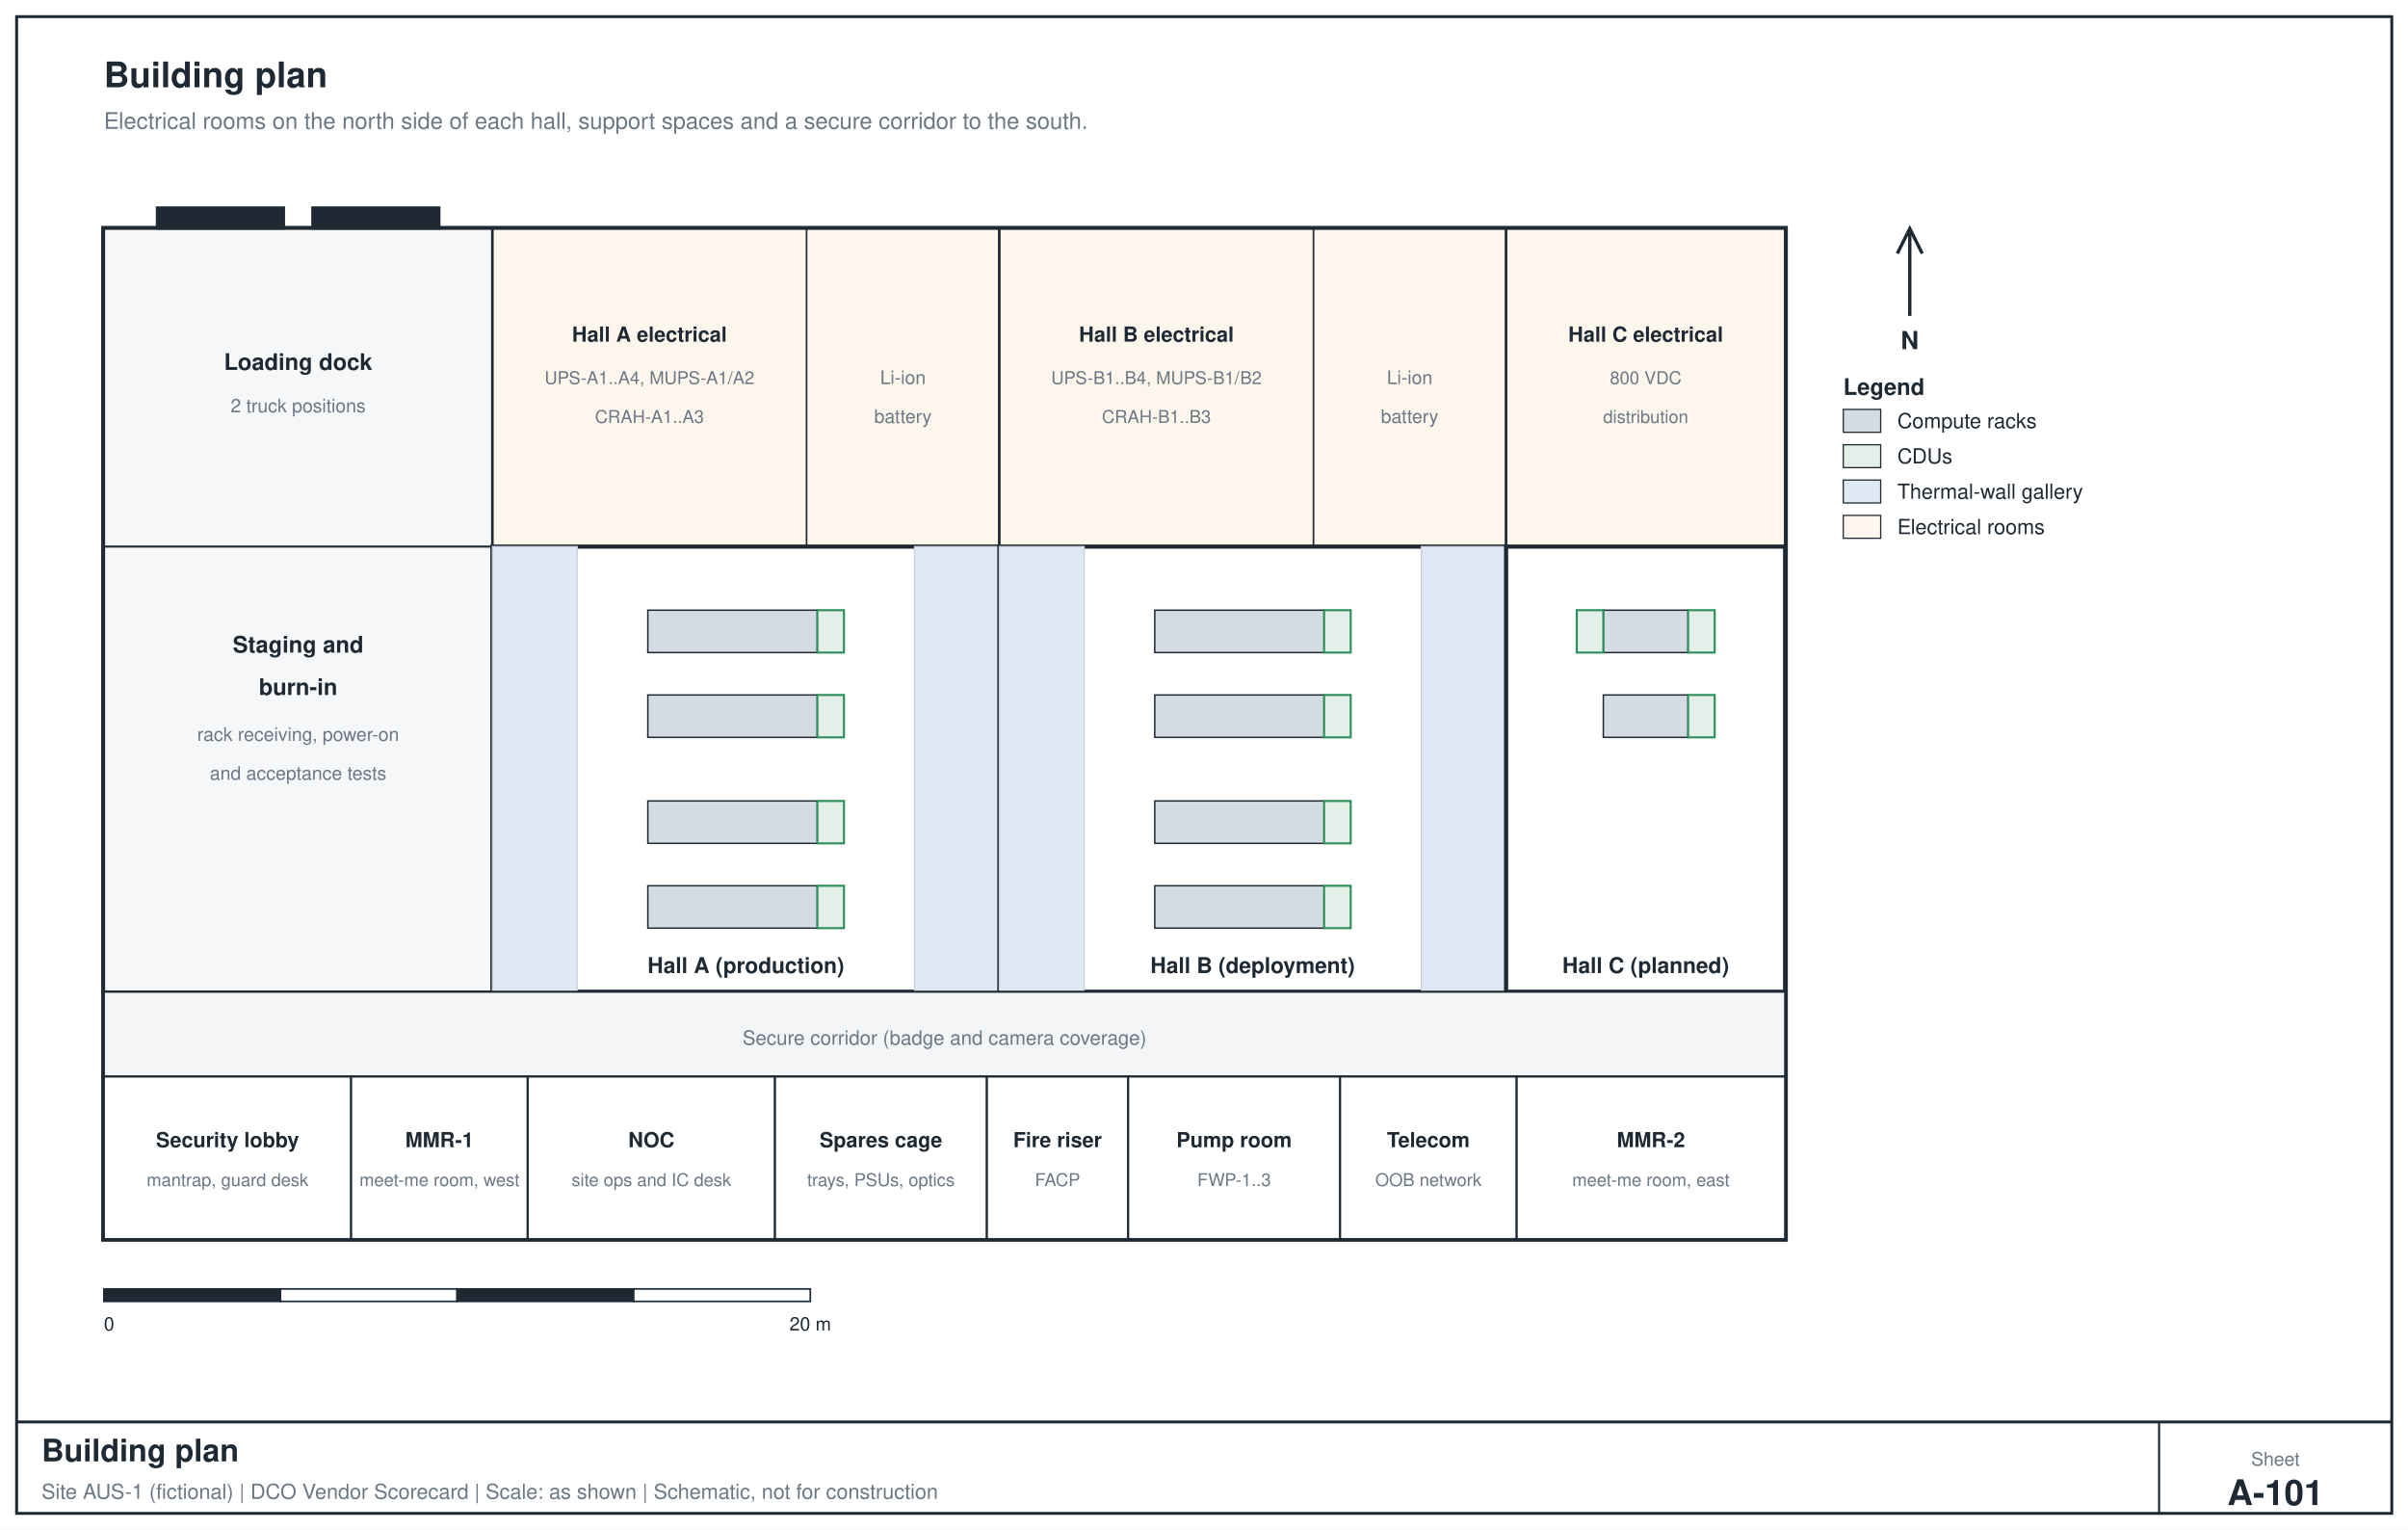
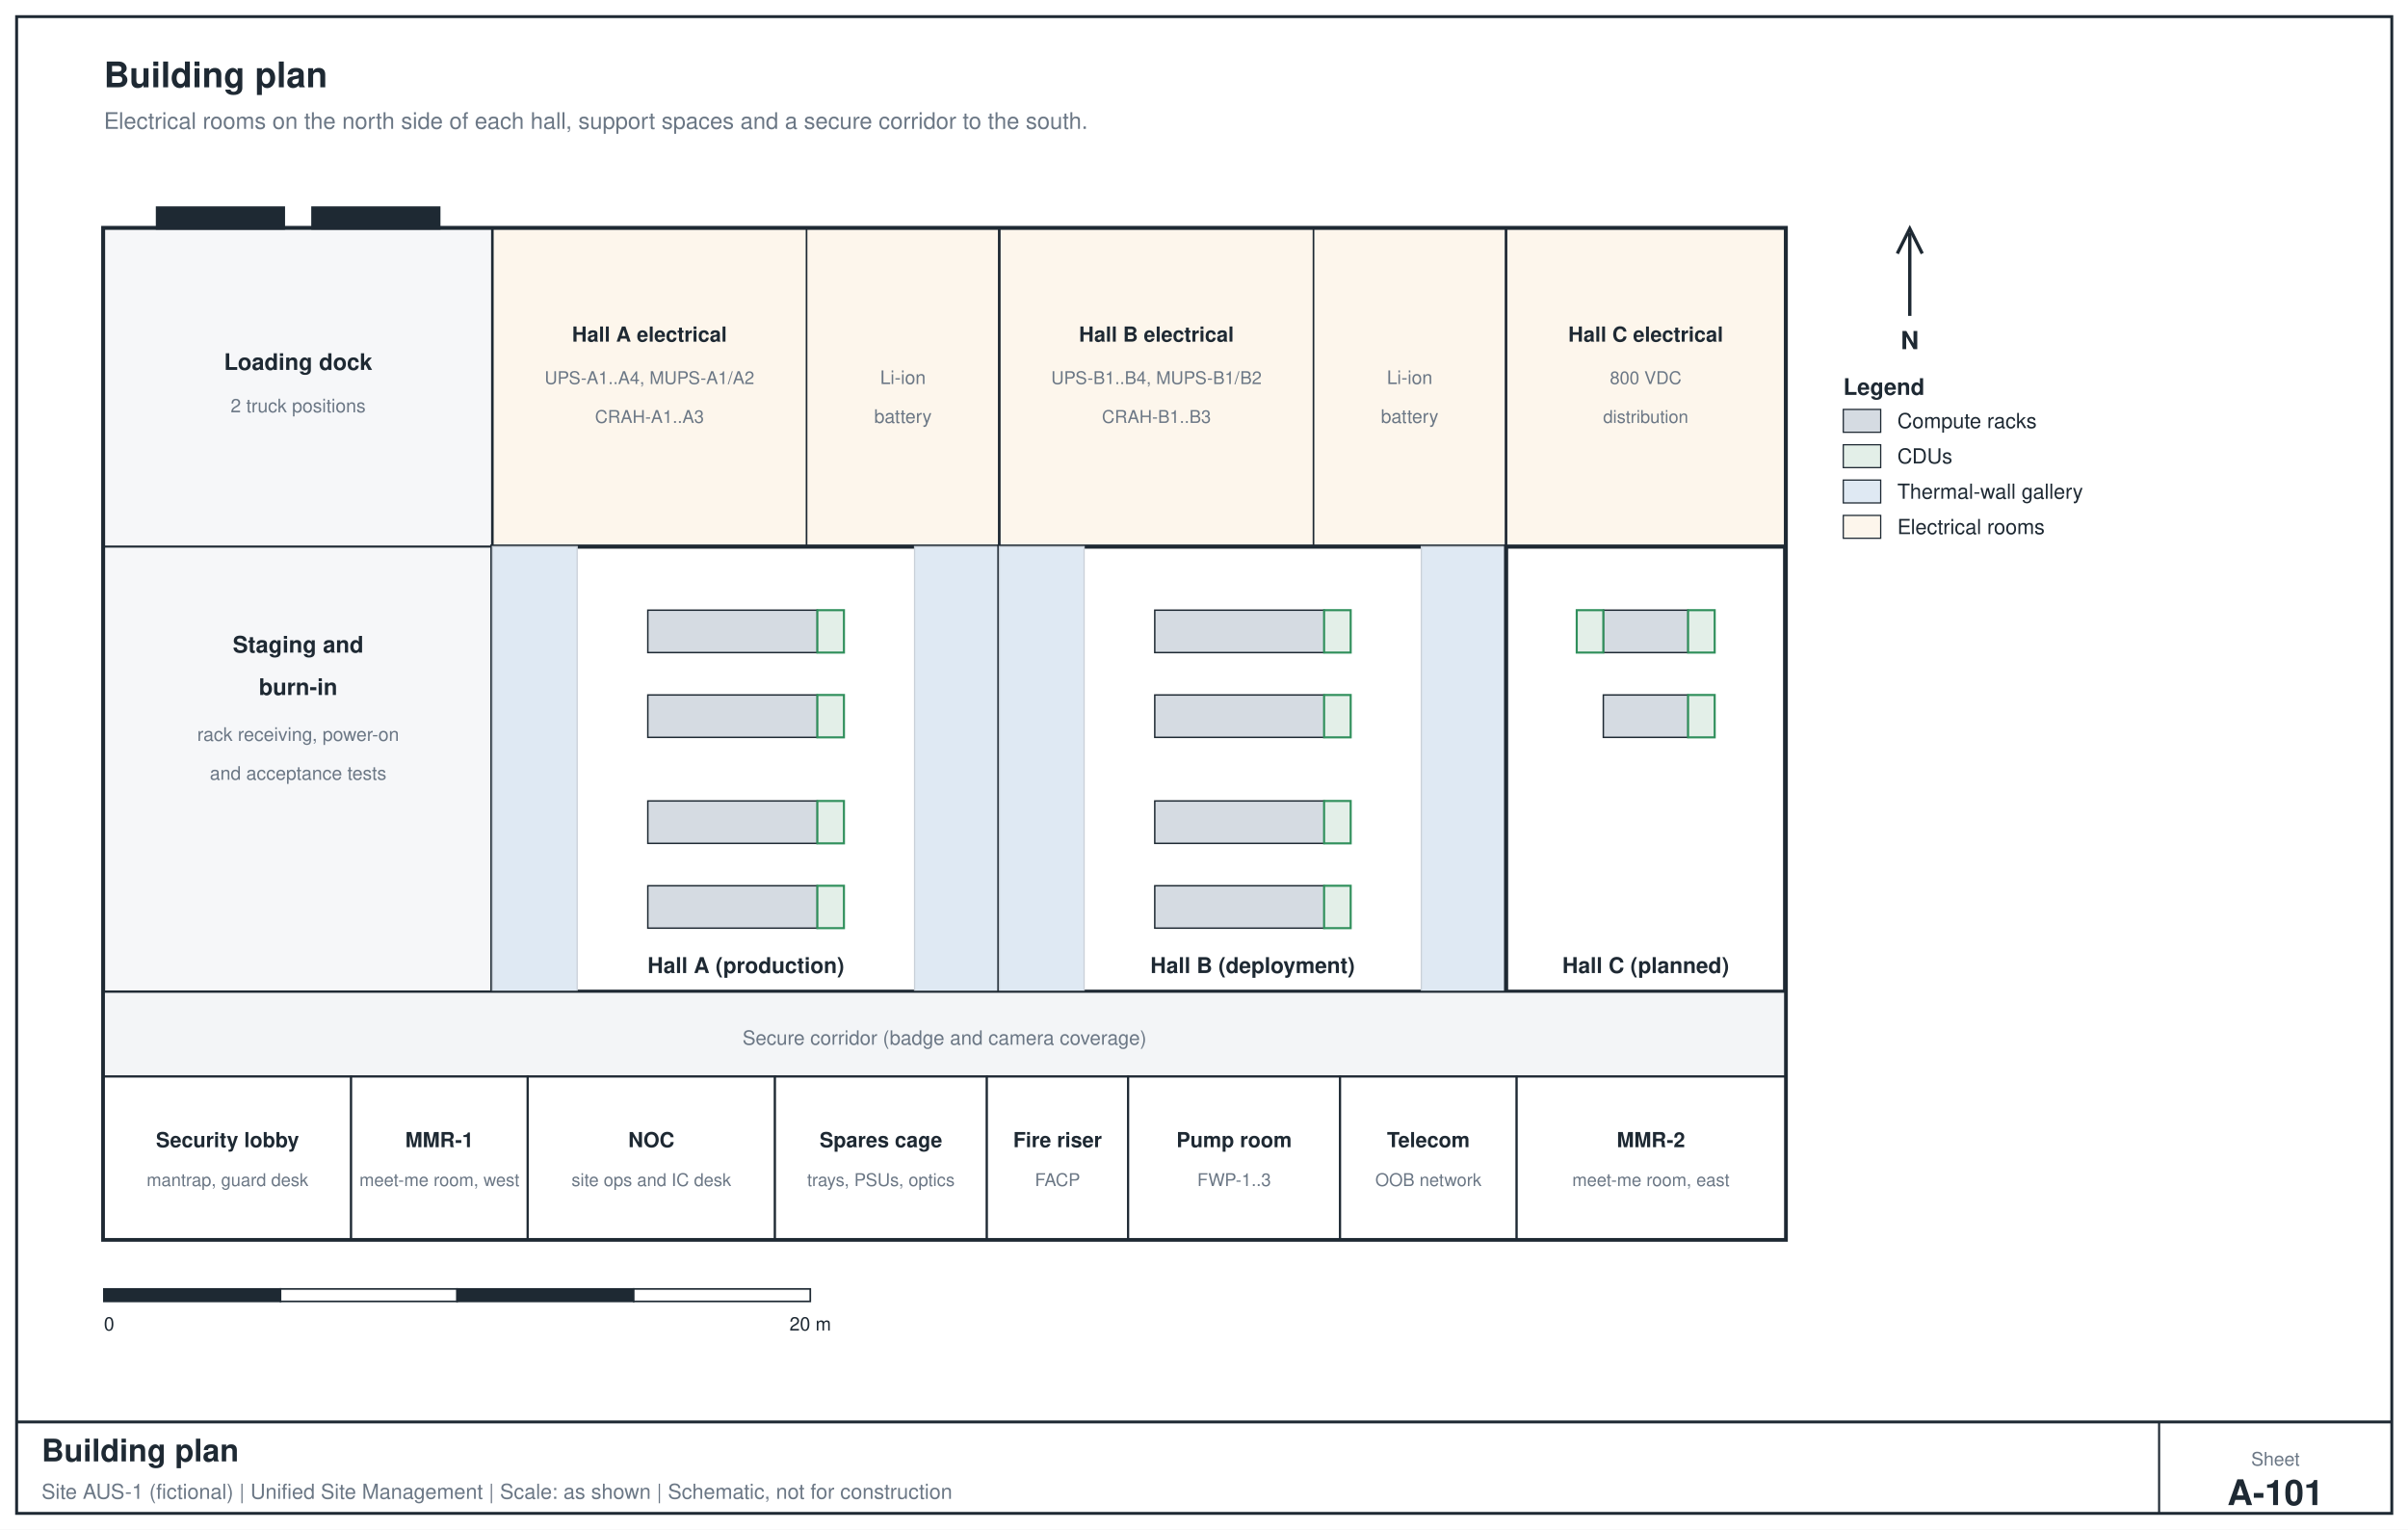
<svg xmlns="http://www.w3.org/2000/svg" width="1159" height="736" viewBox="0 0 1159 736">
  <rect width="100%" height="100%" fill="#ffffff" />
  <text x="50.0" y="42.0" font-family="Helvetica, Arial, sans-serif" font-size="17" text-anchor="start" fill="#1e2933" font-weight="bold">Building plan</text>
  <text x="50.0" y="62.0" font-family="Helvetica, Arial, sans-serif" font-size="11" text-anchor="start" fill="#6b7785" font-weight="normal">Electrical rooms on the north side of each hall, support spaces and a secure corridor to the south.</text>
  <rect x="50.0" y="110.0" width="809.2" height="486.2" rx="0" fill="none" stroke="#1e2933" stroke-width="2.6" />
  <rect x="50.0" y="110.0" width="187.0" height="367.2" rx="0" fill="#f6f7f9" stroke="#1e2933" stroke-width="1.2" />
  <text x="143.5" y="178.0" font-family="Helvetica, Arial, sans-serif" font-size="11" text-anchor="middle" fill="#1e2933" font-weight="bold">Loading dock</text>
  <text x="143.5" y="198.4" font-family="Helvetica, Arial, sans-serif" font-size="9" text-anchor="middle" fill="#6b7785" font-weight="normal">2 truck positions</text>
  <line x1="50.0" y1="263.0" x2="237.0" y2="263.0" stroke="#1e2933" stroke-width="1.0" />
  <text x="143.5" y="314.0" font-family="Helvetica, Arial, sans-serif" font-size="11" text-anchor="middle" fill="#1e2933" font-weight="bold">Staging and</text>
  <text x="143.5" y="334.4" font-family="Helvetica, Arial, sans-serif" font-size="11" text-anchor="middle" fill="#1e2933" font-weight="bold">burn-in</text>
  <text x="143.5" y="356.5" font-family="Helvetica, Arial, sans-serif" font-size="9" text-anchor="middle" fill="#6b7785" font-weight="normal">rack receiving, power-on</text>
  <text x="143.5" y="375.2" font-family="Helvetica, Arial, sans-serif" font-size="9" text-anchor="middle" fill="#6b7785" font-weight="normal">and acceptance tests</text>
  <rect x="75.5" y="99.8" width="61.2" height="10.2" rx="0" fill="#1e2933" stroke="#1e2933" stroke-width="1.0" />
  <rect x="150.3" y="99.8" width="61.2" height="10.2" rx="0" fill="#1e2933" stroke="#1e2933" stroke-width="1.0" />
  <rect x="237.0" y="110.0" width="244.0" height="153.0" rx="0" fill="#fdf6ec" stroke="#1e2933" stroke-width="1.2" />
  <line x1="388.2" y1="110.0" x2="388.2" y2="263.0" stroke="#1e2933" stroke-width="0.8" />
  <text x="312.6" y="164.4" font-family="Helvetica, Arial, sans-serif" font-size="10" text-anchor="middle" fill="#1e2933" font-weight="bold">Hall A electrical</text>
  <text x="312.6" y="184.8" font-family="Helvetica, Arial, sans-serif" font-size="8.5" text-anchor="middle" fill="#6b7785" font-weight="normal">UPS-A1..A4, MUPS-A1/A2</text>
  <text x="312.6" y="203.5" font-family="Helvetica, Arial, sans-serif" font-size="8.5" text-anchor="middle" fill="#6b7785" font-weight="normal">CRAH-A1..A3</text>
  <text x="434.6" y="184.8" font-family="Helvetica, Arial, sans-serif" font-size="9" text-anchor="middle" fill="#6b7785" font-weight="normal">Li-ion</text>
  <text x="434.6" y="203.5" font-family="Helvetica, Arial, sans-serif" font-size="9" text-anchor="middle" fill="#6b7785" font-weight="normal">battery</text>
  <rect x="237.0" y="263.0" width="244.0" height="214.2" rx="0" fill="#ffffff" stroke="#1e2933" stroke-width="2.0" />
  <rect x="311.8" y="293.6" width="81.6" height="20.4" rx="0" fill="#d5dbe2" stroke="#1e2933" stroke-width="0.7" />
  <rect x="393.4" y="293.6" width="12.8" height="20.4" rx="0" fill="#e3efe8" stroke="#2f8f5b" stroke-width="1.0" />
  <rect x="311.8" y="334.4" width="81.6" height="20.4" rx="0" fill="#d5dbe2" stroke="#1e2933" stroke-width="0.7" />
  <rect x="393.4" y="334.4" width="12.8" height="20.4" rx="0" fill="#e3efe8" stroke="#2f8f5b" stroke-width="1.0" />
  <rect x="311.8" y="385.4" width="81.6" height="20.4" rx="0" fill="#d5dbe2" stroke="#1e2933" stroke-width="0.7" />
  <rect x="393.4" y="385.4" width="12.8" height="20.4" rx="0" fill="#e3efe8" stroke="#2f8f5b" stroke-width="1.0" />
  <rect x="311.8" y="426.2" width="81.6" height="20.4" rx="0" fill="#d5dbe2" stroke="#1e2933" stroke-width="0.7" />
  <rect x="393.4" y="426.2" width="12.8" height="20.4" rx="0" fill="#e3efe8" stroke="#2f8f5b" stroke-width="1.0" />
  <rect x="237.0" y="263.0" width="40.8" height="214.2" rx="0" fill="#dfe9f3" stroke="#c9d0d8" stroke-width="0.6" />
  <rect x="440.2" y="263.0" width="40.8" height="214.2" rx="0" fill="#dfe9f3" stroke="#c9d0d8" stroke-width="0.6" />
  <text x="359.0" y="468.2" font-family="Helvetica, Arial, sans-serif" font-size="10.5" text-anchor="middle" fill="#1e2933" font-weight="bold">Hall A (production)</text>
  <rect x="481.0" y="110.0" width="244.0" height="153.0" rx="0" fill="#fdf6ec" stroke="#1e2933" stroke-width="1.2" />
  <line x1="632.2" y1="110.0" x2="632.2" y2="263.0" stroke="#1e2933" stroke-width="0.8" />
  <text x="556.6" y="164.4" font-family="Helvetica, Arial, sans-serif" font-size="10" text-anchor="middle" fill="#1e2933" font-weight="bold">Hall B electrical</text>
  <text x="556.6" y="184.8" font-family="Helvetica, Arial, sans-serif" font-size="8.5" text-anchor="middle" fill="#6b7785" font-weight="normal">UPS-B1..B4, MUPS-B1/B2</text>
  <text x="556.6" y="203.5" font-family="Helvetica, Arial, sans-serif" font-size="8.5" text-anchor="middle" fill="#6b7785" font-weight="normal">CRAH-B1..B3</text>
  <text x="678.5" y="184.8" font-family="Helvetica, Arial, sans-serif" font-size="9" text-anchor="middle" fill="#6b7785" font-weight="normal">Li-ion</text>
  <text x="678.5" y="203.5" font-family="Helvetica, Arial, sans-serif" font-size="9" text-anchor="middle" fill="#6b7785" font-weight="normal">battery</text>
  <rect x="481.0" y="263.0" width="244.0" height="214.2" rx="0" fill="#ffffff" stroke="#1e2933" stroke-width="2.0" />
  <rect x="555.8" y="293.6" width="81.6" height="20.4" rx="0" fill="#d5dbe2" stroke="#1e2933" stroke-width="0.7" />
  <rect x="637.3" y="293.6" width="12.8" height="20.4" rx="0" fill="#e3efe8" stroke="#2f8f5b" stroke-width="1.0" />
  <rect x="555.8" y="334.4" width="81.6" height="20.4" rx="0" fill="#d5dbe2" stroke="#1e2933" stroke-width="0.7" />
  <rect x="637.3" y="334.4" width="12.8" height="20.4" rx="0" fill="#e3efe8" stroke="#2f8f5b" stroke-width="1.0" />
  <rect x="555.8" y="385.4" width="81.6" height="20.4" rx="0" fill="#d5dbe2" stroke="#1e2933" stroke-width="0.7" />
  <rect x="637.3" y="385.4" width="12.8" height="20.4" rx="0" fill="#e3efe8" stroke="#2f8f5b" stroke-width="1.0" />
  <rect x="555.8" y="426.2" width="81.6" height="20.4" rx="0" fill="#d5dbe2" stroke="#1e2933" stroke-width="0.7" />
  <rect x="637.3" y="426.2" width="12.8" height="20.4" rx="0" fill="#e3efe8" stroke="#2f8f5b" stroke-width="1.0" />
  <rect x="481.0" y="263.0" width="40.8" height="214.2" rx="0" fill="#dfe9f3" stroke="#c9d0d8" stroke-width="0.6" />
  <rect x="684.1" y="263.0" width="40.8" height="214.2" rx="0" fill="#dfe9f3" stroke="#c9d0d8" stroke-width="0.6" />
  <text x="602.9" y="468.2" font-family="Helvetica, Arial, sans-serif" font-size="10.5" text-anchor="middle" fill="#1e2933" font-weight="bold">Hall B (deployment)</text>
  <rect x="724.9" y="110.0" width="134.3" height="153.0" rx="0" fill="#fdf6ec" stroke="#1e2933" stroke-width="1.2" />
  <text x="792.1" y="164.4" font-family="Helvetica, Arial, sans-serif" font-size="10" text-anchor="middle" fill="#1e2933" font-weight="bold">Hall C electrical</text>
  <text x="792.1" y="184.8" font-family="Helvetica, Arial, sans-serif" font-size="8.5" text-anchor="middle" fill="#6b7785" font-weight="normal">800 VDC</text>
  <text x="792.1" y="203.5" font-family="Helvetica, Arial, sans-serif" font-size="8.5" text-anchor="middle" fill="#6b7785" font-weight="normal">distribution</text>
  <rect x="724.9" y="263.0" width="134.3" height="214.2" rx="0" fill="#ffffff" stroke="#1e2933" stroke-width="2.0" />
  <rect x="771.7" y="293.6" width="40.8" height="20.4" rx="0" fill="#d5dbe2" stroke="#1e2933" stroke-width="0.7" />
  <rect x="812.5" y="293.6" width="12.8" height="20.4" rx="0" fill="#e3efe8" stroke="#2f8f5b" stroke-width="1.0" />
  <rect x="758.9" y="293.6" width="12.8" height="20.4" rx="0" fill="#e3efe8" stroke="#2f8f5b" stroke-width="1.0" />
  <rect x="771.7" y="334.4" width="40.8" height="20.4" rx="0" fill="#d5dbe2" stroke="#1e2933" stroke-width="0.7" />
  <rect x="812.5" y="334.4" width="12.8" height="20.4" rx="0" fill="#e3efe8" stroke="#2f8f5b" stroke-width="1.0" />
  <text x="792.1" y="468.2" font-family="Helvetica, Arial, sans-serif" font-size="10.5" text-anchor="middle" fill="#1e2933" font-weight="bold">Hall C (planned)</text>
  <rect x="50.0" y="477.2" width="809.2" height="40.8" rx="0" fill="#f3f5f7" stroke="#1e2933" stroke-width="1.0" />
  <text x="454.6" y="502.7" font-family="Helvetica, Arial, sans-serif" font-size="9.5" text-anchor="middle" fill="#6b7785" font-weight="normal">Secure corridor (badge and camera coverage)</text>
  <rect x="50.0" y="518.0" width="119.0" height="78.2" rx="0" fill="#ffffff" stroke="#1e2933" stroke-width="1.0" />
  <text x="109.5" y="552.0" font-family="Helvetica, Arial, sans-serif" font-size="10" text-anchor="middle" fill="#1e2933" font-weight="bold">Security lobby</text>
  <text x="109.5" y="570.7" font-family="Helvetica, Arial, sans-serif" font-size="8.5" text-anchor="middle" fill="#6b7785" font-weight="normal">mantrap, guard desk</text>
  <rect x="169.0" y="518.0" width="85.0" height="78.2" rx="0" fill="#ffffff" stroke="#1e2933" stroke-width="1.0" />
  <text x="211.5" y="552.0" font-family="Helvetica, Arial, sans-serif" font-size="10" text-anchor="middle" fill="#1e2933" font-weight="bold">MMR-1</text>
  <text x="211.5" y="570.7" font-family="Helvetica, Arial, sans-serif" font-size="8.5" text-anchor="middle" fill="#6b7785" font-weight="normal">meet-me room, west</text>
  <rect x="254.0" y="518.0" width="119.0" height="78.2" rx="0" fill="#ffffff" stroke="#1e2933" stroke-width="1.0" />
  <text x="313.5" y="552.0" font-family="Helvetica, Arial, sans-serif" font-size="10" text-anchor="middle" fill="#1e2933" font-weight="bold">NOC</text>
  <text x="313.5" y="570.7" font-family="Helvetica, Arial, sans-serif" font-size="8.5" text-anchor="middle" fill="#6b7785" font-weight="normal">site ops and IC desk</text>
  <rect x="373.0" y="518.0" width="102.0" height="78.2" rx="0" fill="#ffffff" stroke="#1e2933" stroke-width="1.0" />
  <text x="424.0" y="552.0" font-family="Helvetica, Arial, sans-serif" font-size="10" text-anchor="middle" fill="#1e2933" font-weight="bold">Spares cage</text>
  <text x="424.0" y="570.7" font-family="Helvetica, Arial, sans-serif" font-size="8.5" text-anchor="middle" fill="#6b7785" font-weight="normal">trays, PSUs, optics</text>
  <rect x="475.0" y="518.0" width="68.0" height="78.2" rx="0" fill="#ffffff" stroke="#1e2933" stroke-width="1.0" />
  <text x="509.0" y="552.0" font-family="Helvetica, Arial, sans-serif" font-size="10" text-anchor="middle" fill="#1e2933" font-weight="bold">Fire riser</text>
  <text x="509.0" y="570.7" font-family="Helvetica, Arial, sans-serif" font-size="8.5" text-anchor="middle" fill="#6b7785" font-weight="normal">FACP</text>
  <rect x="543.0" y="518.0" width="102.0" height="78.2" rx="0" fill="#ffffff" stroke="#1e2933" stroke-width="1.0" />
  <text x="594.0" y="552.0" font-family="Helvetica, Arial, sans-serif" font-size="10" text-anchor="middle" fill="#1e2933" font-weight="bold">Pump room</text>
  <text x="594.0" y="570.7" font-family="Helvetica, Arial, sans-serif" font-size="8.5" text-anchor="middle" fill="#6b7785" font-weight="normal">FWP-1..3</text>
  <rect x="645.0" y="518.0" width="85.0" height="78.2" rx="0" fill="#ffffff" stroke="#1e2933" stroke-width="1.0" />
  <text x="687.5" y="552.0" font-family="Helvetica, Arial, sans-serif" font-size="10" text-anchor="middle" fill="#1e2933" font-weight="bold">Telecom</text>
  <text x="687.5" y="570.7" font-family="Helvetica, Arial, sans-serif" font-size="8.5" text-anchor="middle" fill="#6b7785" font-weight="normal">OOB network</text>
  <rect x="730.0" y="518.0" width="129.2" height="78.2" rx="0" fill="#ffffff" stroke="#1e2933" stroke-width="1.0" />
  <text x="794.6" y="552.0" font-family="Helvetica, Arial, sans-serif" font-size="10" text-anchor="middle" fill="#1e2933" font-weight="bold">MMR-2</text>
  <text x="794.6" y="570.7" font-family="Helvetica, Arial, sans-serif" font-size="8.5" text-anchor="middle" fill="#6b7785" font-weight="normal">meet-me room, east</text>
  <line x1="919.2" y1="152.0" x2="919.2" y2="112.0" stroke="#1e2933" stroke-width="1.6" />
  <polyline points="913.2,122.0 919.2,110.0 925.2,122.0" fill="none" stroke="#1e2933" stroke-width="1.6" />
  <text x="919.2" y="168.0" font-family="Helvetica, Arial, sans-serif" font-size="12" text-anchor="middle" fill="#1e2933" font-weight="bold">N</text>
  <rect x="50.0" y="620.2" width="85.0" height="6.0" rx="0" fill="#1e2933" stroke="#1e2933" stroke-width="0.8" />
  <rect x="135.0" y="620.2" width="85.0" height="6.0" rx="0" fill="#ffffff" stroke="#1e2933" stroke-width="0.8" />
  <rect x="220.0" y="620.2" width="85.0" height="6.0" rx="0" fill="#1e2933" stroke="#1e2933" stroke-width="0.8" />
  <rect x="305.0" y="620.2" width="85.0" height="6.0" rx="0" fill="#ffffff" stroke="#1e2933" stroke-width="0.8" />
  <text x="50.0" y="640.2" font-family="Helvetica, Arial, sans-serif" font-size="9" text-anchor="start" fill="#1e2933" font-weight="normal">0</text>
  <text x="390.0" y="640.2" font-family="Helvetica, Arial, sans-serif" font-size="9" text-anchor="middle" fill="#1e2933" font-weight="normal">20 m</text>
  <text x="887.2" y="190.0" font-family="Helvetica, Arial, sans-serif" font-size="11" text-anchor="start" fill="#1e2933" font-weight="bold">Legend</text>
  <rect x="887.2" y="197.0" width="18.0" height="11.0" rx="0" fill="#d5dbe2" stroke="#1e2933" stroke-width="0.6" />
  <text x="913.2" y="206.0" font-family="Helvetica, Arial, sans-serif" font-size="10" text-anchor="start" fill="#1e2933" font-weight="normal">Compute racks</text>
  <rect x="887.2" y="214.0" width="18.0" height="11.0" rx="0" fill="#e3efe8" stroke="#1e2933" stroke-width="0.6" />
  <text x="913.2" y="223.0" font-family="Helvetica, Arial, sans-serif" font-size="10" text-anchor="start" fill="#1e2933" font-weight="normal">CDUs</text>
  <rect x="887.2" y="231.0" width="18.0" height="11.0" rx="0" fill="#dfe9f3" stroke="#1e2933" stroke-width="0.6" />
  <text x="913.2" y="240.0" font-family="Helvetica, Arial, sans-serif" font-size="10" text-anchor="start" fill="#1e2933" font-weight="normal">Thermal-wall gallery</text>
  <rect x="887.2" y="248.0" width="18.0" height="11.0" rx="0" fill="#fdf6ec" stroke="#1e2933" stroke-width="0.6" />
  <text x="913.2" y="257.0" font-family="Helvetica, Arial, sans-serif" font-size="10" text-anchor="start" fill="#1e2933" font-weight="normal">Electrical rooms</text>
  <rect x="8.0" y="8.0" width="1143.2" height="720.2" rx="0" fill="none" stroke="#1e2933" stroke-width="1.4" />
  <line x1="8.0" y1="684.2" x2="1151.2" y2="684.2" stroke="#1e2933" stroke-width="1.4" />
  <text x="20.0" y="703.2" font-family="Helvetica, Arial, sans-serif" font-size="15" text-anchor="start" fill="#1e2933" font-weight="bold">Building plan</text>
-   <text x="20.0" y="721.2" font-family="Helvetica, Arial, sans-serif" font-size="10" text-anchor="start" fill="#6b7785" font-weight="normal">Site AUS-1 (fictional)  |  DCO Vendor Scorecard  |  Scale: as shown  |  Schematic, not for construction</text>
+   <text x="20.0" y="721.2" font-family="Helvetica, Arial, sans-serif" font-size="10" text-anchor="start" fill="#6b7785" font-weight="normal">Site AUS-1 (fictional)  |  Unified Site Management  |  Scale: as shown  |  Schematic, not for construction</text>
  <line x1="1039.2" y1="684.2" x2="1039.2" y2="728.2" stroke="#1e2933" stroke-width="1.0" />
  <text x="1095.2" y="705.2" font-family="Helvetica, Arial, sans-serif" font-size="9" text-anchor="middle" fill="#6b7785" font-weight="normal">Sheet</text>
  <text x="1095.2" y="724.2" font-family="Helvetica, Arial, sans-serif" font-size="17" text-anchor="middle" fill="#1e2933" font-weight="bold">A-101</text>
</svg>
